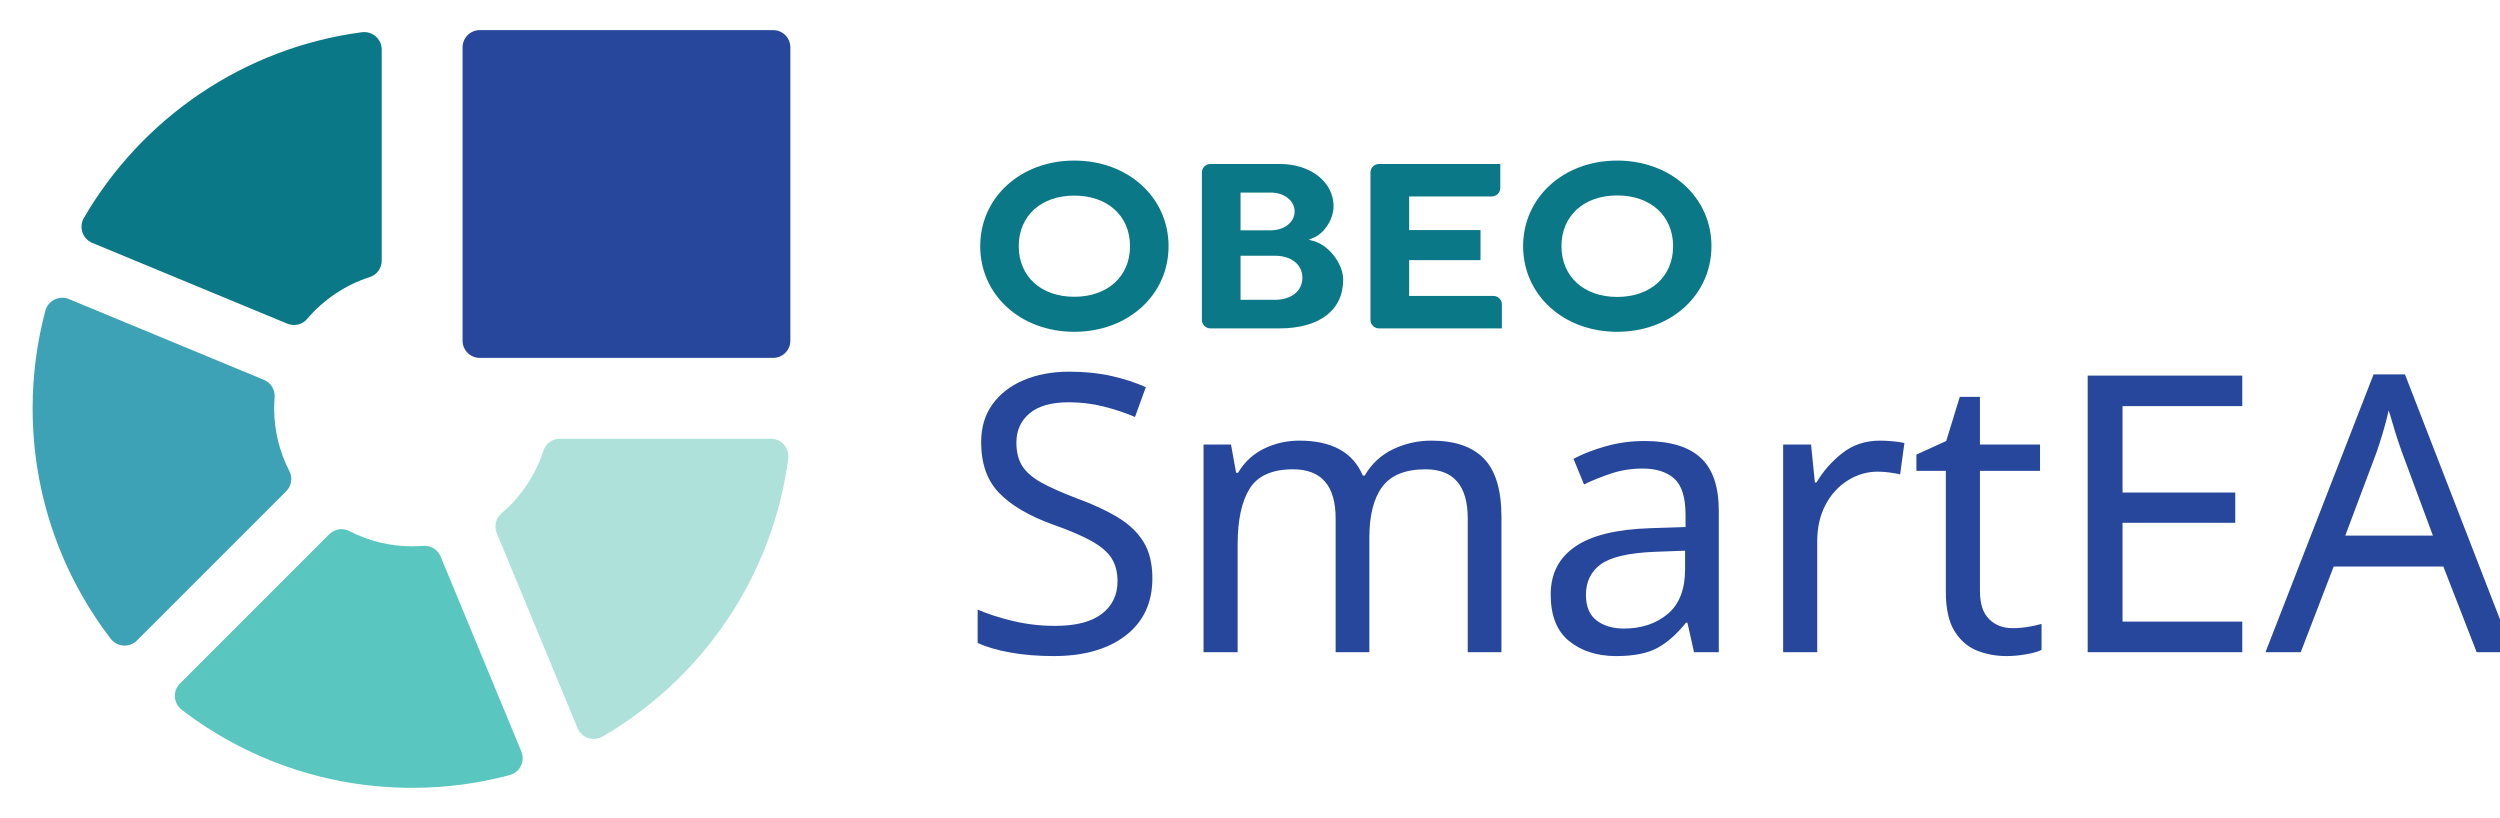
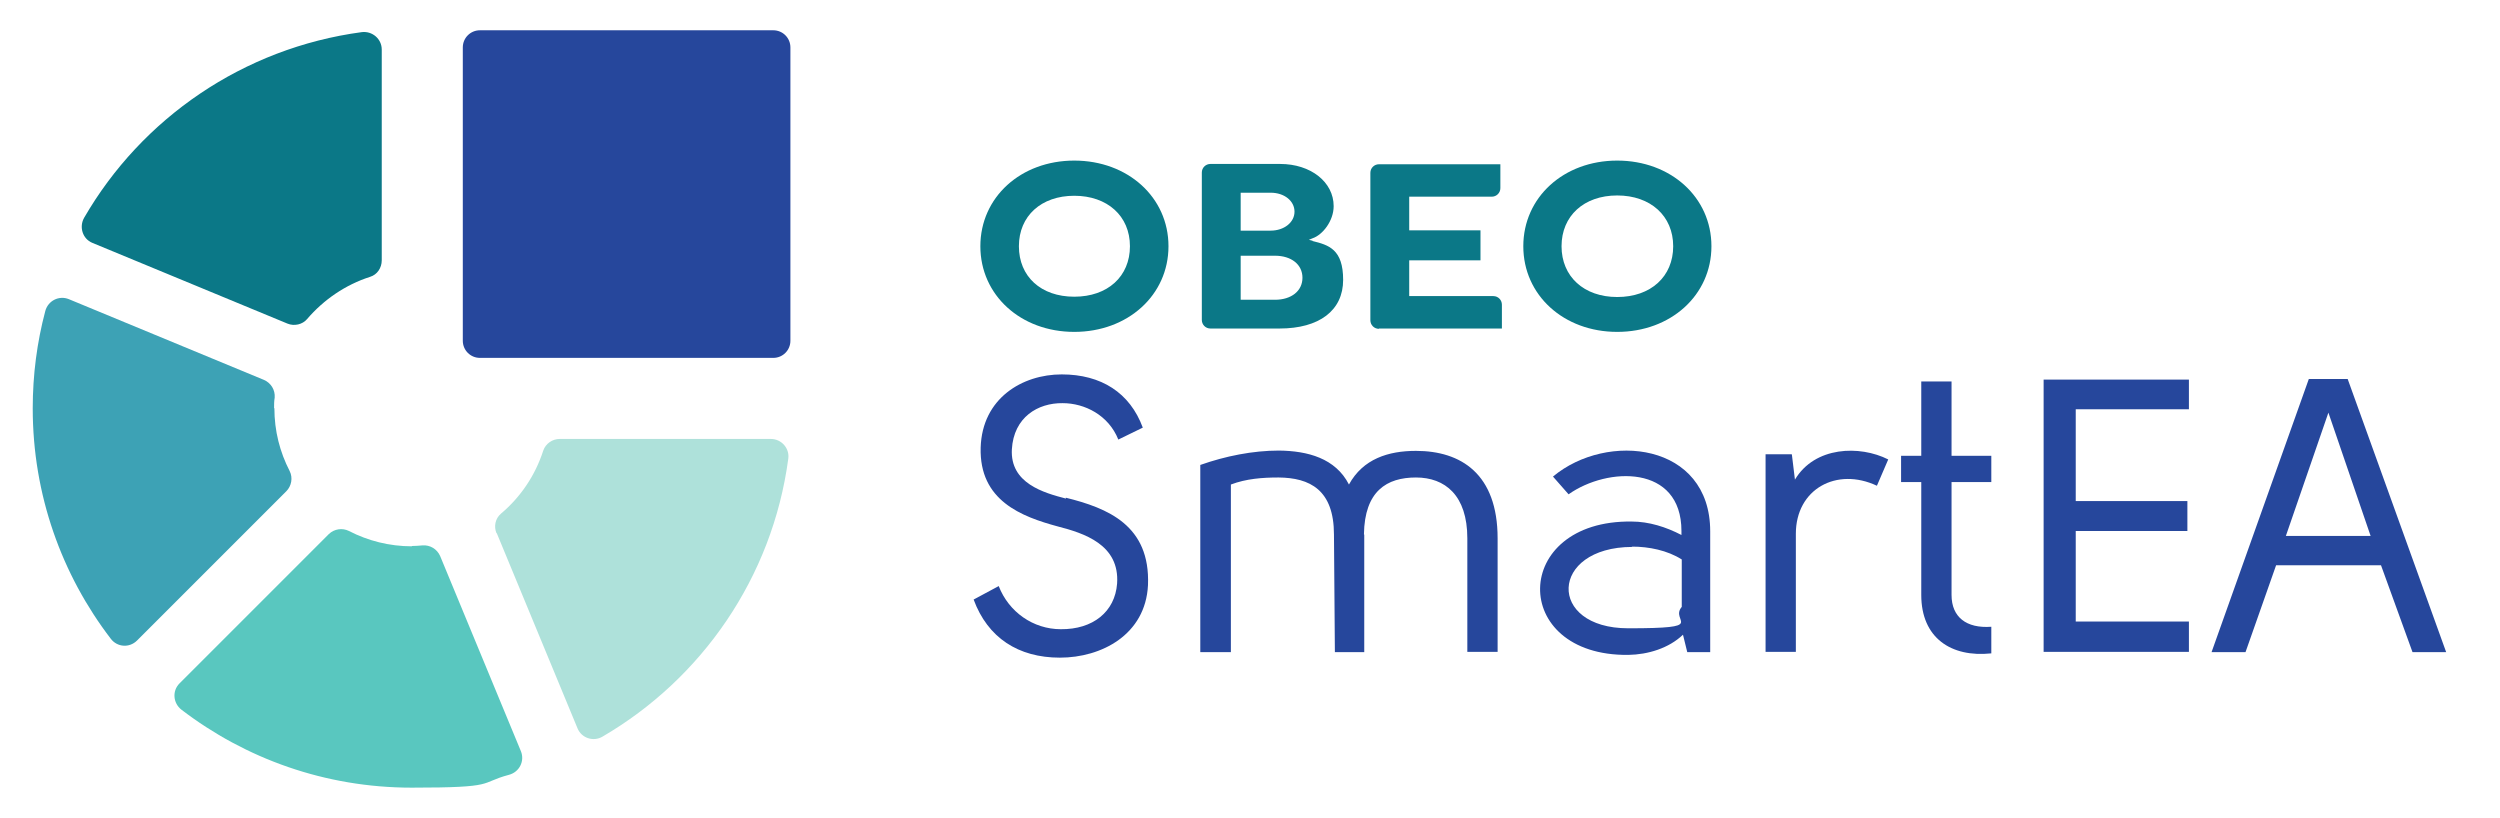
- <svg xmlns="http://www.w3.org/2000/svg" version="1.1" id="svg2" xml:space="preserve" width="817.333" height="267.416" viewBox="0 0 817.333 267.416">
-   <defs id="defs6">
-     <clipPath clipPathUnits="userSpaceOnUse" id="clipPath18">
-       <path d="M 0,200.562 H 613 V 0 H 0 Z" id="path16" />
+ <svg xmlns="http://www.w3.org/2000/svg" version="1.1" viewBox="0 0 817.3 267.4">
+   <defs>
+     <style>
+       .cls-1 {
+         fill: none;
+       }
+ 
+       .cls-2 {
+         fill: #59c7bf;
+       }
+ 
+       .cls-3 {
+         fill: #26479c;
+       }
+ 
+       .cls-4 {
+         fill: #aee1da;
+       }
+ 
+       .cls-5 {
+         isolation: isolate;
+       }
+ 
+       .cls-6 {
+         fill: #3da2b5;
+       }
+ 
+       .cls-7 {
+         fill: #0b7887;
+       }
+ 
+       .cls-8 {
+         clip-path: url(#clippath);
+       }
+     </style>
+     <clipPath id="clippath">
+       <rect class="cls-1" width="817.3" height="267.4" />
    </clipPath>
  </defs>
-   <g id="g10" transform="matrix(1.333333,0,0,-1.333333,0,267.416)">
-     <g id="g12">
-       <g id="g14" clip-path="url(#clipPath18)">
-         <g id="g20" transform="translate(101.0582,66.6031)">
-           <path d="m 0,0 c -5.56,0 -10.794,1.361 -15.418,3.742 -1.633,0.843 -3.616,0.513 -4.915,-0.786 l -36.6,-36.6 c -1.843,-1.839 -1.612,-4.872 0.455,-6.453 15.662,-11.986 35.232,-19.122 56.478,-19.122 8.261,0 16.265,1.088 23.887,3.114 2.519,0.668 3.894,3.381 2.896,5.789 L 6.972,-2.488 C 6.257,-0.757 4.498,0.278 2.631,0.117 1.763,0.041 0.887,0 0,0" style="fill:#59c7bf;fill-opacity:1;fill-rule:nonzero;stroke:none" id="path22" />
-         </g>
-         <g id="g24" transform="translate(121.8102,69.8397)">
-           <path d="m 0,0 19.813,-47.827 c 0.994,-2.404 3.888,-3.357 6.136,-2.048 24.332,14.151 41.651,39.007 45.514,68.122 0.344,2.583 -1.635,4.896 -4.239,4.896 h -51.75 c -1.82,0 -3.468,-1.144 -4.022,-2.876 C 9.5,14.187 5.88,8.86 1.126,4.82 -0.266,3.641 -0.697,1.684 0,0" style="fill:#aee1da;fill-opacity:1;fill-rule:nonzero;stroke:none" id="path26" />
-         </g>
-         <g id="g28" transform="translate(93.5973,136.6685)">
-           <path d="m 0,0 v 51.749 c 0,2.607 -2.311,4.584 -4.892,4.24 -29.119,-3.865 -53.975,-21.182 -68.125,-45.514 -1.309,-2.249 -0.357,-5.142 2.047,-6.137 l 47.827,-19.812 c 1.683,-0.697 3.643,-0.262 4.82,1.126 4.041,4.754 9.368,8.378 15.449,10.326 C -1.144,-3.469 0,-1.818 0,0" style="fill:#0b7887;fill-opacity:1;fill-rule:nonzero;stroke:none" id="path30" />
-         </g>
-         <g id="g32" transform="translate(67.2186,100.4427)">
-           <path d="m 0,0 c 0,0.887 0.041,1.763 0.117,2.628 0.161,1.868 -0.874,3.625 -2.605,4.344 l -47.828,19.811 c -2.408,0.998 -5.121,-0.377 -5.793,-2.898 -2.022,-7.62 -3.11,-15.624 -3.11,-23.885 0,-21.246 7.136,-40.816 19.122,-56.478 1.581,-2.067 4.61,-2.294 6.453,-0.455 l 36.6,36.6 c 1.299,1.299 1.629,3.282 0.788,4.915 C 1.361,-10.794 0,-5.56 0,0" style="fill:#3da2b5;fill-opacity:1;fill-rule:nonzero;stroke:none" id="path34" />
-         </g>
-         <g id="g36" transform="translate(189.5795,112.8083)">
-           <path d="m 0,0 h -71.943 c -2.326,0 -4.212,1.886 -4.212,4.212 v 71.943 c 0,2.329 1.886,4.214 4.212,4.214 H 0 c 2.327,0 4.212,-1.885 4.212,-4.214 V 4.212 C 4.212,1.886 2.327,0 0,0" style="fill:#26479c;fill-opacity:1;fill-rule:nonzero;stroke:none" id="path38" />
-         </g>
-         <g id="g40" transform="translate(263.4059,127.7929)">
-           <path d="m 0,0 c -8.14,0 -13.612,4.985 -13.612,12.406 0,7.418 5.472,12.402 13.612,12.402 8.182,0 13.678,-4.984 13.678,-12.402 C 13.678,4.985 8.182,0 0,0 m 0,33.397 c -13.142,0 -23.056,-9.023 -23.056,-20.991 0,-11.968 9.914,-20.995 23.056,-20.995 13.184,0 23.126,9.027 23.126,20.995 0,11.968 -9.942,20.991 -23.126,20.991" style="fill:#0b7887;fill-opacity:1;fill-rule:nonzero;stroke:none" id="path42" />
-         </g>
-         <g id="g44" transform="translate(312.616,127.0483)">
-           <path d="M 0,0 H -8.434 V 10.807 H 0 c 4.024,0 6.731,-2.173 6.731,-5.405 C 6.731,2.17 4.024,0 0,0 m -8.434,26.295 h 7.386 c 3.351,0 5.875,-1.988 5.875,-4.627 0,-2.64 -2.524,-4.628 -5.875,-4.628 h -7.386 z m 17.671,-11.814 -0.926,0.246 0.87,0.385 c 2.499,0.814 5.195,4.273 5.195,7.867 0,5.889 -5.644,10.327 -13.128,10.327 h -17.079 c -1.15,0 -2.082,-0.933 -2.082,-2.086 V -4.925 c 0,-1.15 0.932,-2.083 2.082,-2.083 H 1.115 c 9.78,0 15.617,4.459 15.617,11.933 0,3.891 -3.502,8.568 -7.495,9.556" style="fill:#0b7887;fill-opacity:1;fill-rule:nonzero;stroke:none" id="path46" />
-         </g>
-         <g id="g48" transform="translate(338.124,120.0398)">
-           <path d="m 0,0 h 30.137 v 5.882 c 0,1.15 -0.933,2.079 -2.082,2.079 H 7.397 v 8.781 h 17.499 v 7.369 H 7.397 v 8.241 h 20.265 c 1.15,0 2.082,0.933 2.082,2.079 v 5.886 H 0 c -1.153,0 -2.086,-0.936 -2.086,-2.086 V 2.086 C -2.086,0.932 -1.153,0 0,0" style="fill:#0b7887;fill-opacity:1;fill-rule:nonzero;stroke:none" id="path50" />
-         </g>
-         <g id="g52" transform="translate(396.5241,127.7543)">
-           <path d="m 0,0 c -8.168,0 -13.654,4.999 -13.654,12.445 0,7.442 5.486,12.441 13.654,12.441 8.21,0 13.72,-4.999 13.72,-12.441 C 13.72,4.999 8.21,0 0,0 m 0.003,33.435 c -13.145,0 -23.059,-9.023 -23.059,-20.99 0,-11.968 9.914,-20.995 23.059,-20.995 13.181,0 23.123,9.027 23.123,20.995 0,11.967 -9.942,20.99 -23.123,20.99" style="fill:#0b7887;fill-opacity:1;fill-rule:nonzero;stroke:none" id="path54" />
+   <g>
+     <g id="svg2">
+       <g id="g12">
+         <g class="cls-8">
+           <g id="g14">
+             <g id="g20">
+               <path id="path22" class="cls-2" d="M134.7,178.6c-7.4,0-14.4-1.8-20.6-5-2.2-1.1-4.8-.7-6.6,1l-48.8,48.8c-2.5,2.5-2.1,6.5.6,8.6,20.9,16,47,25.5,75.3,25.5s21.7-1.5,31.8-4.2c3.4-.9,5.2-4.5,3.9-7.7l-26.4-63.8c-1-2.3-3.3-3.7-5.8-3.5-1.2.1-2.3.2-3.5.2" />
+             </g>
+             <g id="g24">
+               <path id="path26" class="cls-4" d="M162.4,174.3l26.4,63.8c1.3,3.2,5.2,4.5,8.2,2.7,32.4-18.9,55.5-52,60.7-90.8.5-3.4-2.2-6.5-5.7-6.5h-69c-2.4,0-4.6,1.5-5.4,3.8-2.6,8.1-7.4,15.2-13.8,20.6-1.9,1.6-2.4,4.2-1.5,6.4" />
+             </g>
+             <g id="g28">
+               <path id="path30" class="cls-7" d="M124.8,85.2V16.2c0-3.5-3.1-6.1-6.5-5.7-38.8,5.2-72,28.2-90.8,60.7-1.7,3-.5,6.9,2.7,8.2l63.8,26.4c2.2.9,4.9.3,6.4-1.5,5.4-6.3,12.5-11.2,20.6-13.8,2.3-.7,3.8-2.9,3.8-5.4" />
+             </g>
+             <g id="g32">
+               <path id="path34" class="cls-6" d="M89.6,133.5c0-1.2,0-2.4.2-3.5.2-2.5-1.2-4.8-3.5-5.8l-63.8-26.4c-3.2-1.3-6.8.5-7.7,3.9-2.7,10.2-4.1,20.8-4.1,31.8,0,28.3,9.5,54.4,25.5,75.3,2.1,2.8,6.1,3.1,8.6.6l48.8-48.8c1.7-1.7,2.2-4.4,1.1-6.6-3.2-6.2-5-13.1-5-20.6" />
+             </g>
+             <g id="g36">
+               <path id="path38" class="cls-3" d="M252.8,117h-95.9c-3.1,0-5.6-2.5-5.6-5.6V15.5c0-3.1,2.5-5.6,5.6-5.6h95.9c3.1,0,5.6,2.5,5.6,5.6v95.9c0,3.1-2.5,5.6-5.6,5.6" />
+             </g>
+             <g id="g40">
+               <path id="path42" class="cls-7" d="M351.2,97c-10.9,0-18.1-6.6-18.1-16.5s7.3-16.5,18.1-16.5,18.2,6.6,18.2,16.5-7.3,16.5-18.2,16.5M351.2,52.5c-17.5,0-30.7,12-30.7,28s13.2,28,30.7,28,30.8-12,30.8-28-13.3-28-30.8-28" />
+             </g>
+             <g id="g44">
+               <path id="path46" class="cls-7" d="M416.8,98h-11.2v-14.4h11.2c5.4,0,9,2.9,9,7.2s-3.6,7.2-9,7.2M405.6,63h9.8c4.5,0,7.8,2.7,7.8,6.2s-3.4,6.2-7.8,6.2h-9.8v-12.3ZM429.1,78.7l-1.2-.3,1.2-.5c3.3-1.1,6.9-5.7,6.9-10.5,0-7.9-7.5-13.8-17.5-13.8h-22.8c-1.5,0-2.8,1.2-2.8,2.8v48.2c0,1.5,1.2,2.8,2.8,2.8h22.6c13,0,20.8-5.9,20.8-15.9s-4.7-11.4-10-12.7" />
+             </g>
+             <g id="g48">
+               <path id="path50" class="cls-7" d="M450.8,107.4h40.2v-7.8c0-1.5-1.2-2.8-2.8-2.8h-27.5v-11.7h23.3v-9.8h-23.3v-11h27c1.5,0,2.8-1.2,2.8-2.8v-7.8h-39.7c-1.5,0-2.8,1.2-2.8,2.8v48.2c0,1.5,1.2,2.8,2.8,2.8" />
+             </g>
+             <g id="g52">
+               <path id="path54" class="cls-7" d="M528.7,97.1c-10.9,0-18.2-6.7-18.2-16.6s7.3-16.6,18.2-16.6,18.3,6.7,18.3,16.6-7.3,16.6-18.3,16.6M528.7,52.5c-17.5,0-30.7,12-30.7,28s13.2,28,30.7,28,30.8-12,30.8-28-13.3-28-30.8-28" />
+             </g>
+           </g>
        </g>
      </g>
+       <g class="cls-5">
+         <path class="cls-3" d="M348.4,162.7c13.7,3.4,27.7,9,26.9,28.6-.8,16.2-15.2,23.7-28.8,23.7s-23.6-6.5-28.2-19l8.2-4.4c3.3,8.5,11.3,14.1,20.3,14.1,10.5.1,17.7-5.7,18.4-14.9.9-12.8-10.9-16.5-19.4-18.7-11.8-3.2-25.7-8.4-25.2-25.8.5-16.1,13.6-23.9,26.5-23.9s22.3,6,26.5,17.4l-8,3.9c-3.2-8-11-11.9-18.2-11.9-8.1-.1-16,4.6-16.6,15.1-.6,11.1,10.4,14.2,17.7,16.1Z" />
+       </g>
+       <g class="cls-5">
+         <path class="cls-3" d="M446,174.8v38.4h-9.6l-.3-38.4c0-14.7-7.9-18.6-18.1-18.7-5.3,0-10.6.4-15.6,2.3v54.8h-10v-61.2c8.2-2.9,17.2-4.7,25.7-4.7,9.4.1,18.5,2.5,22.9,11.1,4.6-8.4,12.9-11,21.9-11,14.7,0,26.7,7.5,26.7,28.6v37.1h-9.9v-37.1c0-14.1-7.3-19.9-16.8-19.9s-16.8,4.4-17,18.6Z" />
+       </g>
+       <g class="cls-5">
+         <path class="cls-3" d="M551.6,213.2l-1.4-5.7c-4.6,4.4-11.4,6.5-17.9,6.6-38.9.4-38.3-44.1,1.1-43.6,5.7,0,11.3,1.8,16.3,4.4v-1.3c0-21.8-24.2-21-36.9-12l-5.1-5.8c17.7-14.8,51.4-11.1,51.4,17.9v39.5h-7.7ZM533.6,178.8c-27.1.1-27.9,26.6-1.3,26.6s13.4-2.2,17.5-7v-15.5c-4.7-3-10.8-4.2-16.2-4.2Z" />
+       </g>
+       <g class="cls-5">
+         <path class="cls-3" d="M585.8,148.6l1,8.2c6.5-10.9,21.2-11.3,30.5-6.6l-3.7,8.6c-13.2-6.2-26.5,1.1-26.5,15.7v38.6h-9.9v-64.6h8.5Z" />
+       </g>
+       <g class="cls-5">
+         <path class="cls-3" d="M651,213.6c-13.2,1.4-22.9-5.1-22.9-19.1v-36.9h-6.6v-8.6h6.6v-24.3h9.9v24.3h13v8.6h-13v36.9c0,7.2,4.8,11,13,10.4v8.7Z" />
+       </g>
+       <g class="cls-5">
+         <path class="cls-3" d="M715.6,133.8h-37v30h36.5v9.8h-36.5v29.6c-.1,0,37,0,37,0v9.9h-47.5v-89h47.5v9.8Z" />
+       </g>
+       <g class="cls-5">
+         <path class="cls-3" d="M754.7,123.9h12.8l32.2,89.3h-11l-10.3-28.4h-34.3l-10,28.4h-11.1l31.8-89.3ZM775,175.2l-13.8-40.3-13.9,40.3h27.7Z" />
+       </g>
    </g>
-     <text transform="matrix(1,0,0,-1,234.875,40.6445)" style="font-variant:normal;font-weight:normal;font-stretch:normal;font-size:95px;font-family:'Solomon Normal';-inkscape-font-specification:Solomon-Normal;writing-mode:lr-tb;fill:#26479c;fill-opacity:1;fill-rule:nonzero;stroke:none" id="text58">
-       <tspan x="0 52.25 138.985 190.855 228.285 257.07 306.565" y="0" id="tspan56">SmartEA</tspan>
-     </text>
  </g>
</svg>
